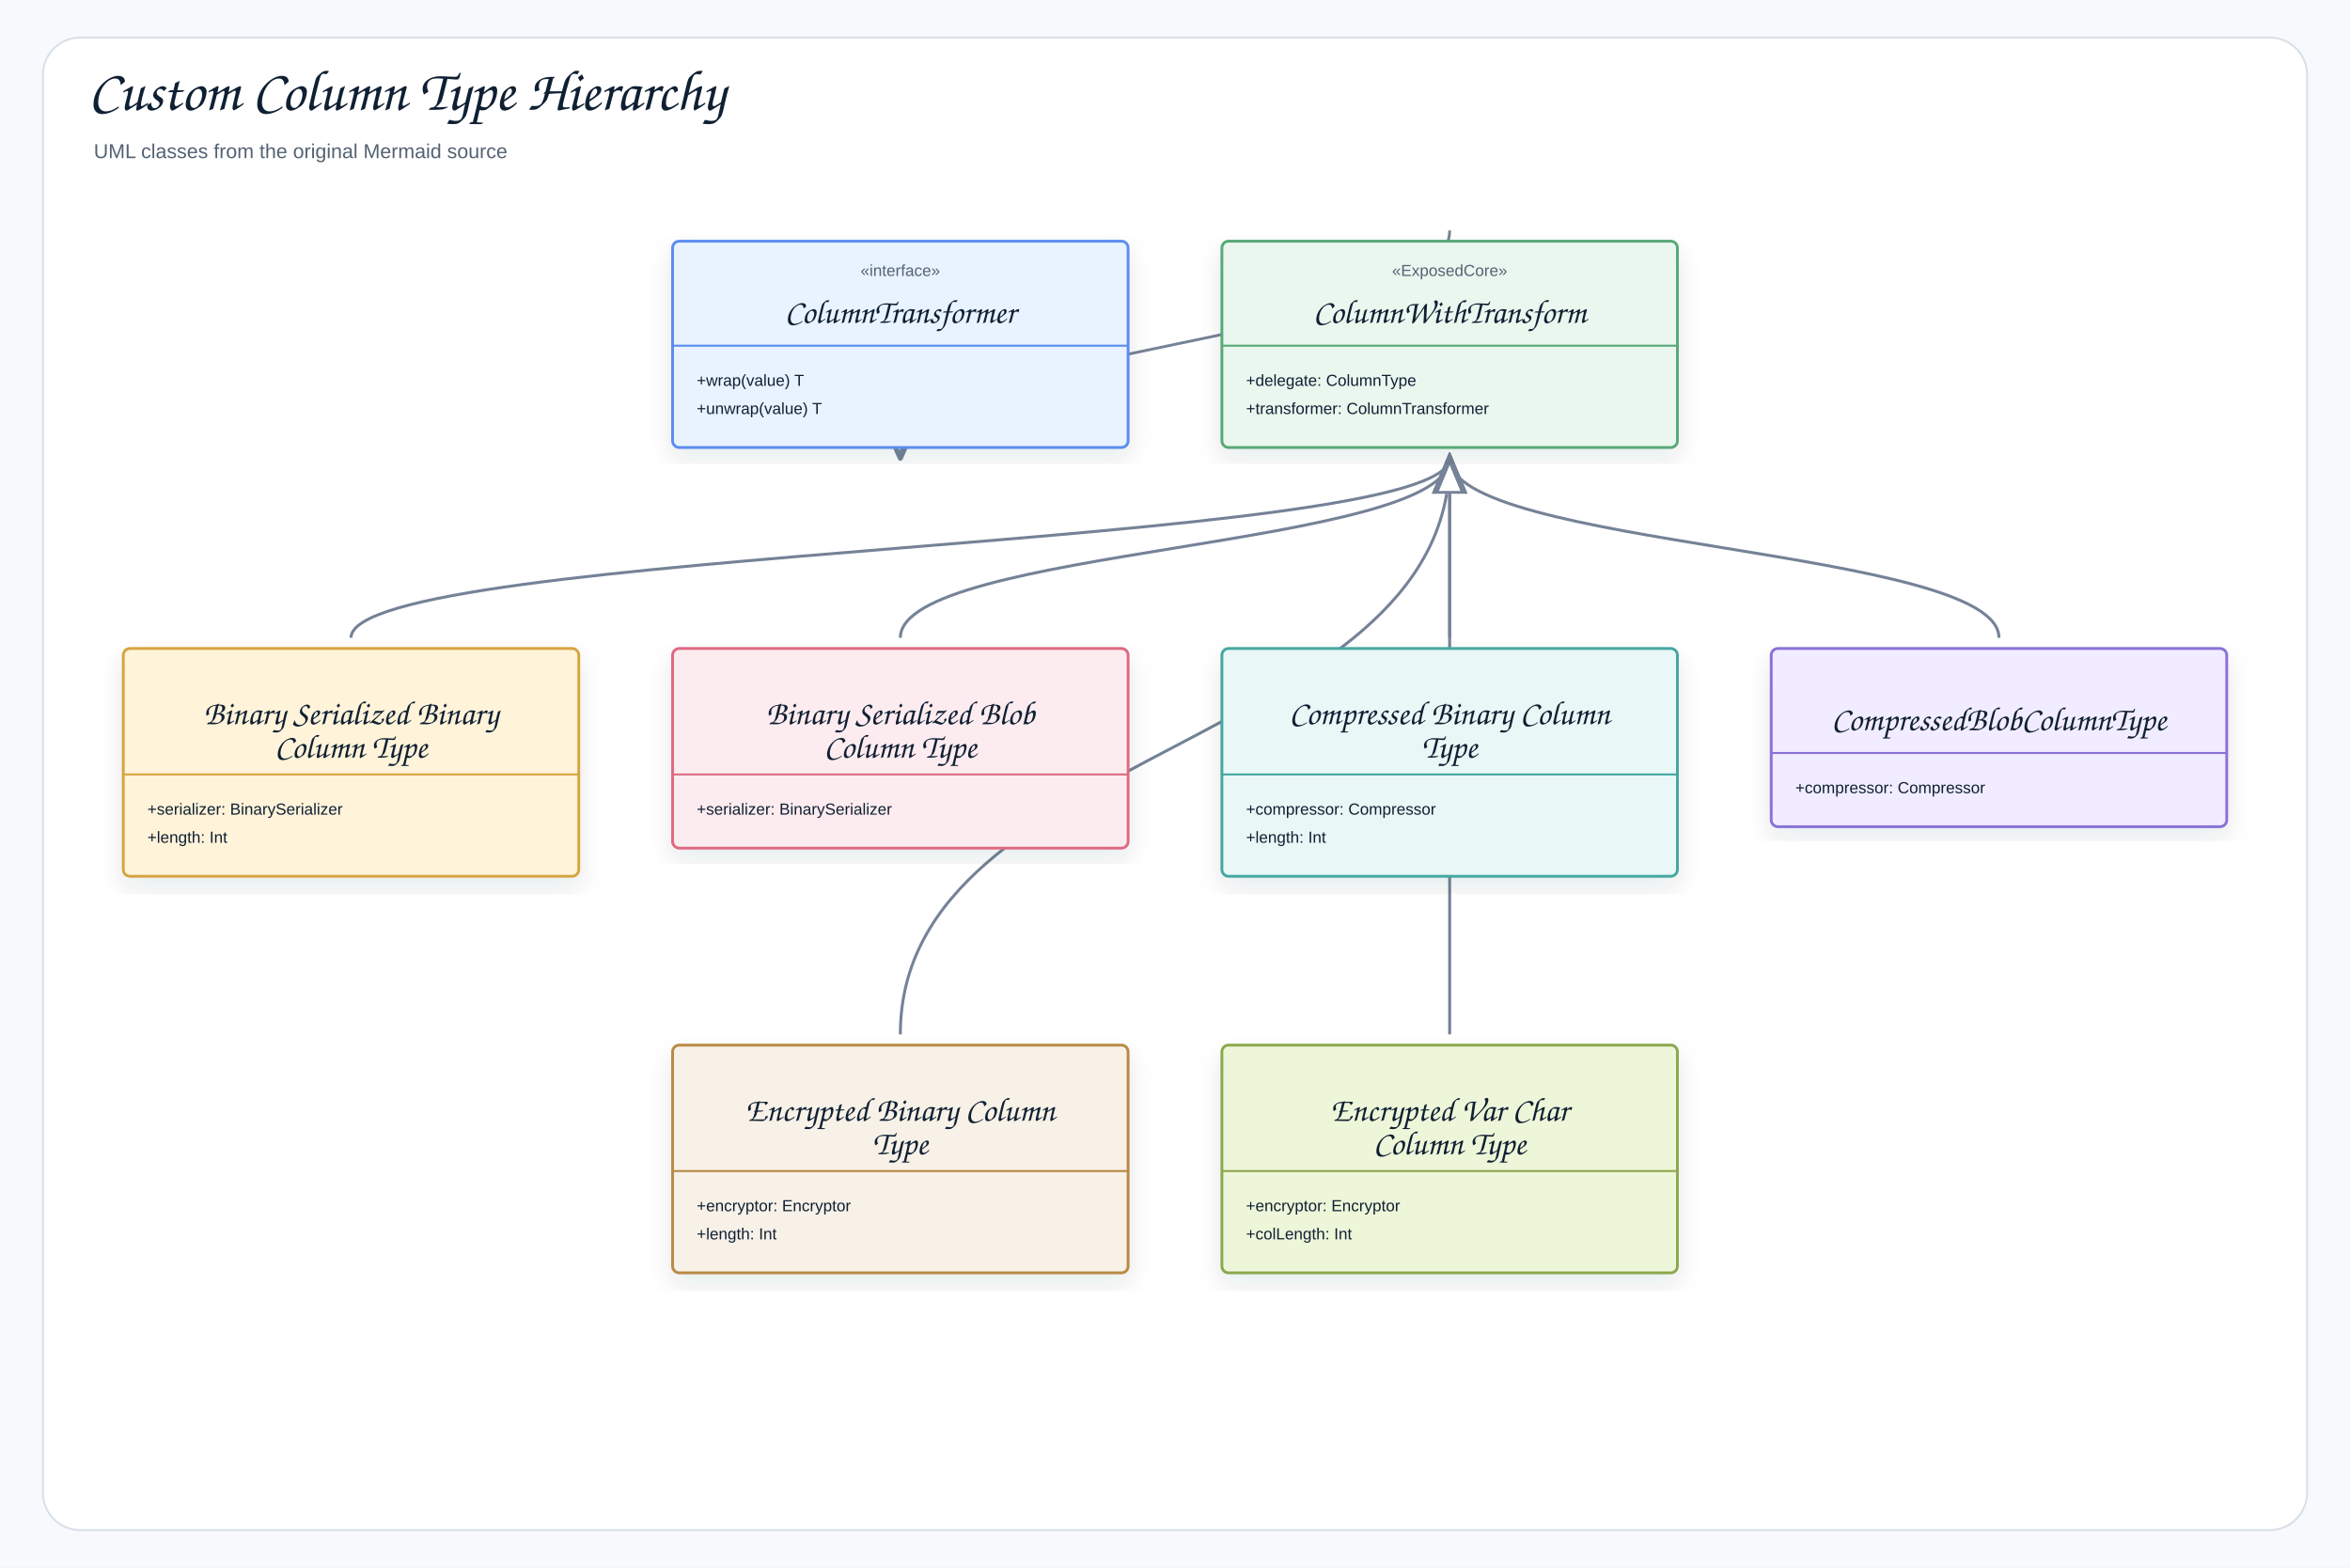
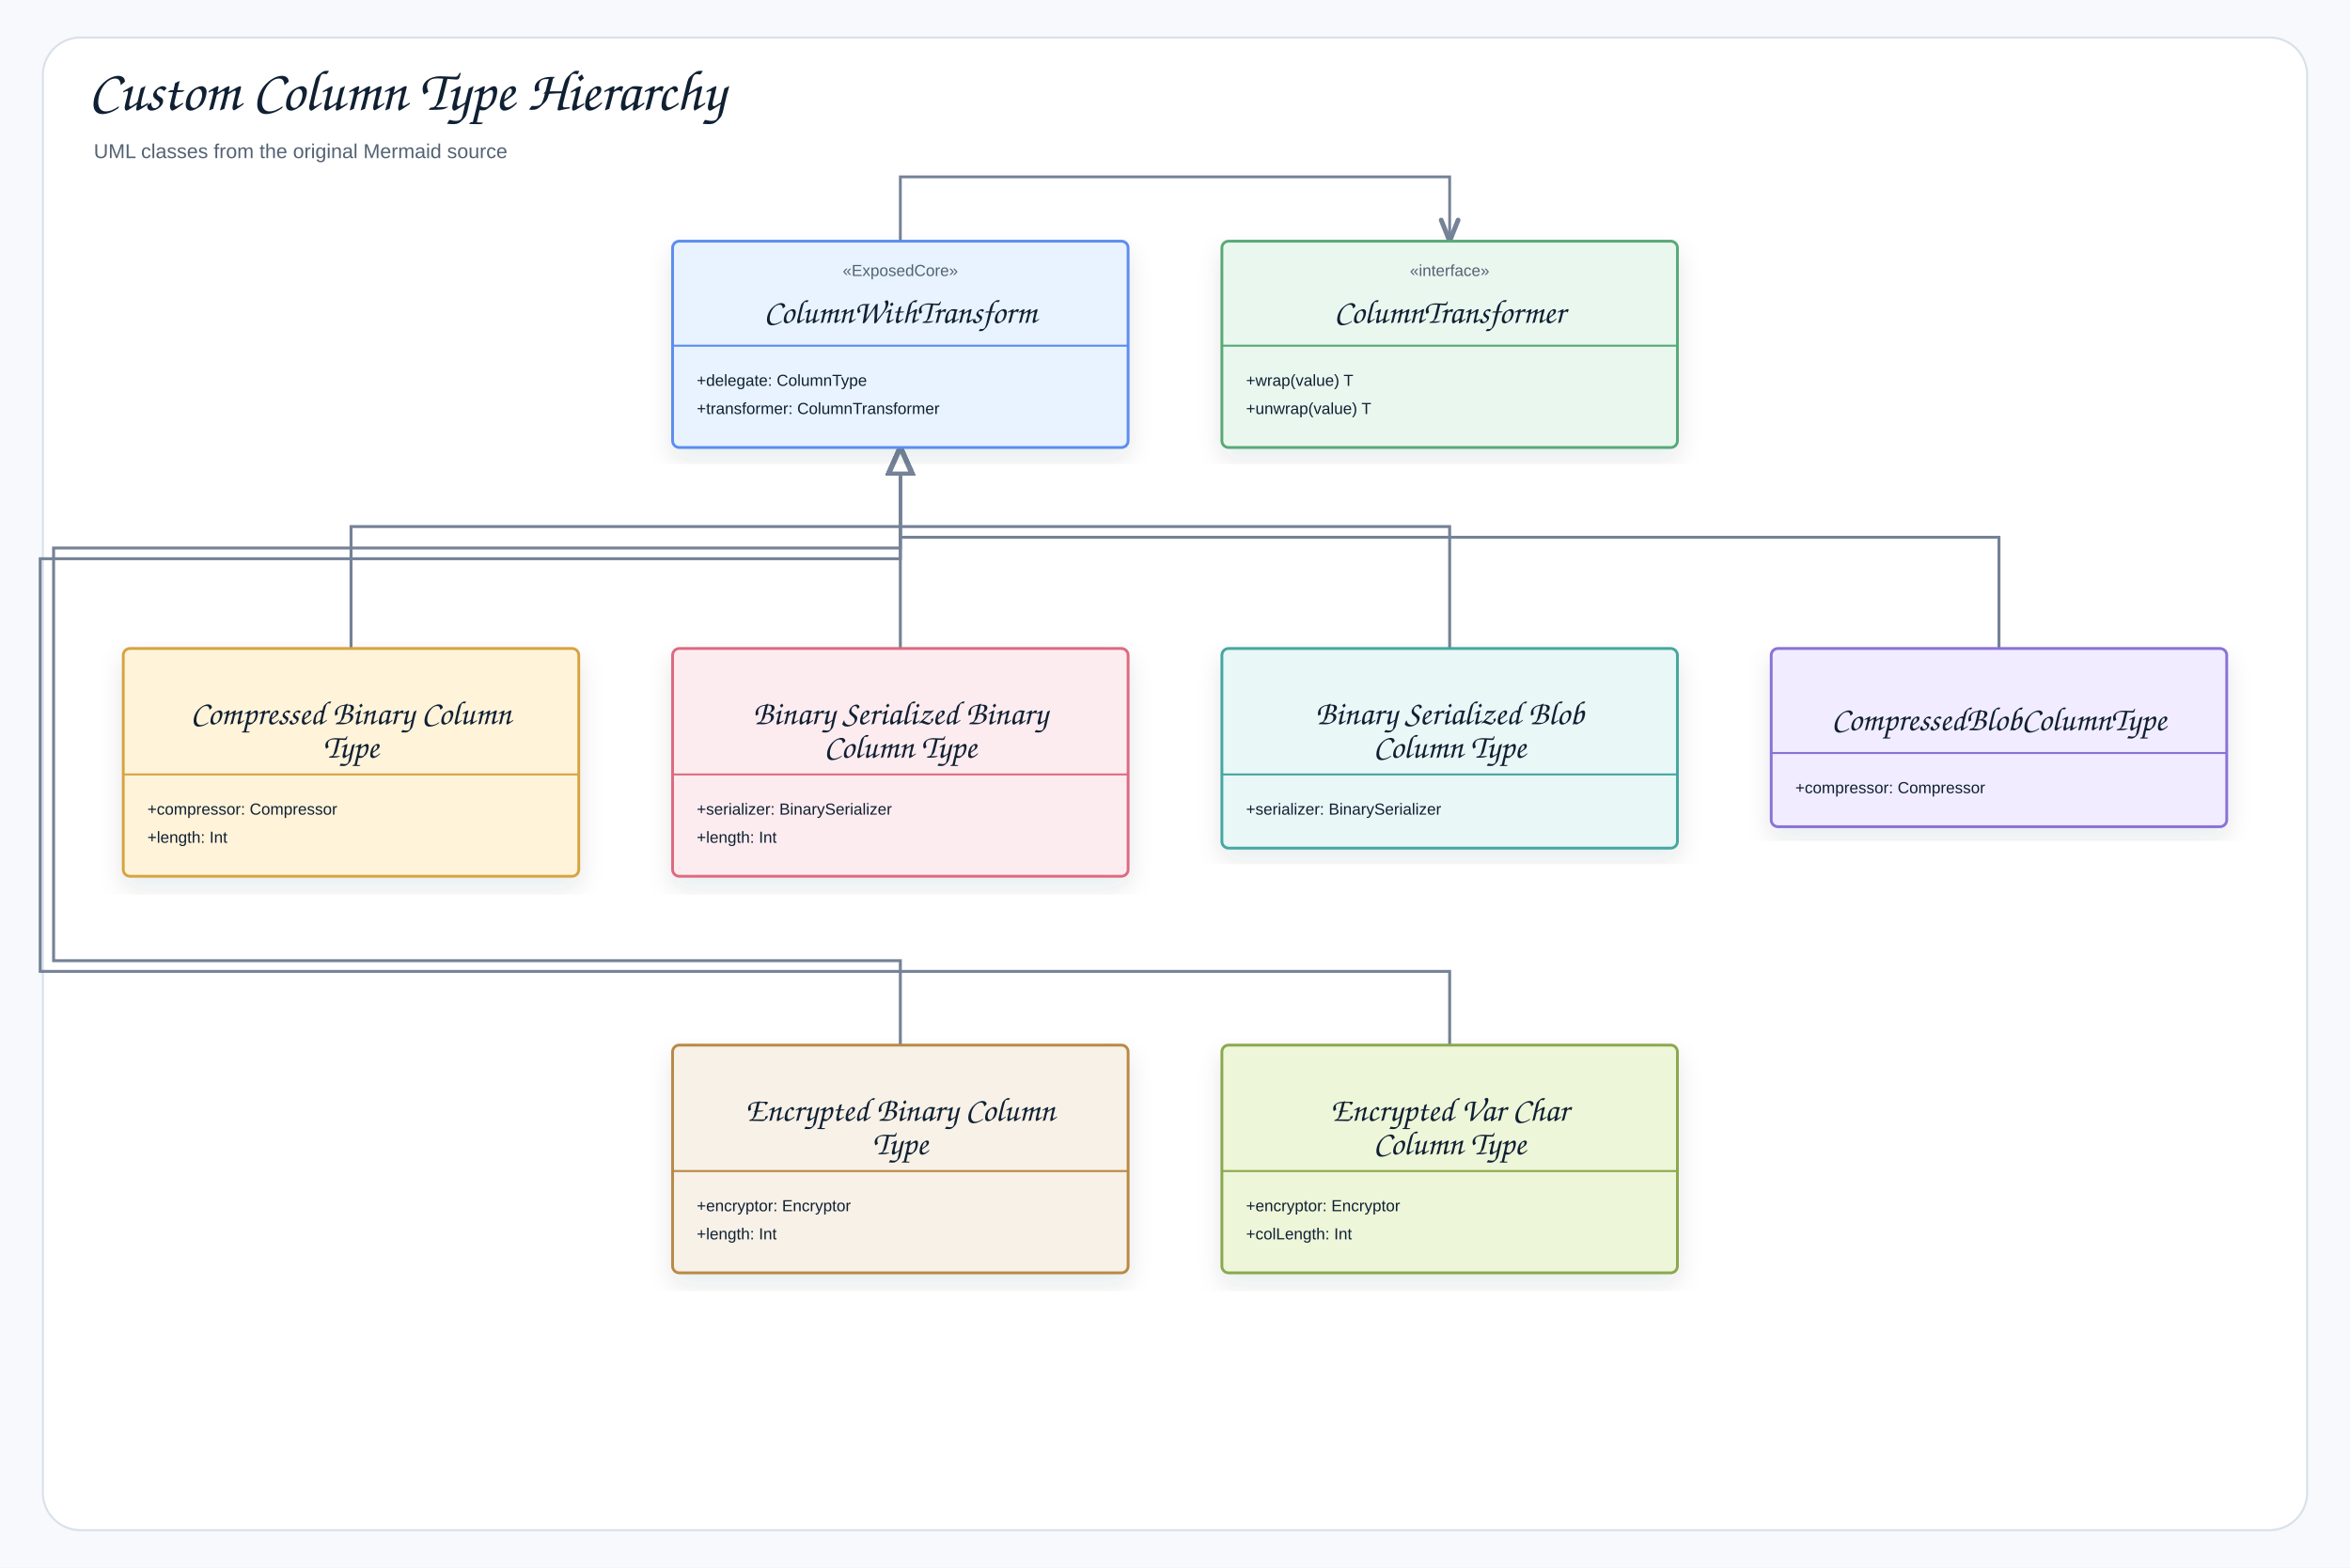
<svg xmlns="http://www.w3.org/2000/svg" width="1754" height="1170" viewBox="0 0 1754 1170" role="img" aria-label="Custom Column Type Hierarchy">
  <defs>
    <filter id="shadow" x="-8%" y="-8%" width="116%" height="116%">
      <feDropShadow dx="0" dy="8" stdDeviation="9" flood-color="#1f2937" flood-opacity="0.10" />
    </filter>
-     <marker id="openArrow" markerWidth="12" markerHeight="10" refX="10" refY="5" orient="auto" markerUnits="strokeWidth">
-       <path d="M 1 1 L 10 5 L 1 9" fill="none" stroke="#758297" stroke-width="1.8" stroke-linecap="round" stroke-linejoin="round" />
+     <marker id="openArrow" markerWidth="10" markerHeight="8" refX="8.5" refY="4" orient="auto" markerUnits="strokeWidth">
+       <path d="M 1 1 L 8.5 4 L 1 7" fill="none" stroke="#758297" stroke-width="1.7" stroke-linecap="round" stroke-linejoin="round" />
    </marker>
-     <marker id="inherit" markerWidth="14" markerHeight="12" refX="12" refY="6" orient="auto" markerUnits="strokeWidth">
-       <path d="M 0 1 L 12 6 L 0 11 Z" fill="#ffffff" stroke="#758297" stroke-width="1.8" />
+     <marker id="inherit" markerWidth="11" markerHeight="10" refX="9.5" refY="5" orient="auto" markerUnits="strokeWidth">
+       <path d="M 0.5 1 L 9.5 5 L 0.5 9 Z" fill="#ffffff" stroke="#758297" stroke-width="1.7" />
    </marker>
    <style>
    .canvas{fill:#f7f9fc}.frame{fill:#fff;stroke:#d8e0ea;stroke-width:1.5}
    .title{font-family:"Architects Daughter","Comic Sans MS","Comic Sans",cursive;font-size:43px;font-weight:400;fill:#102033}
    .subtitle{font-family:"Comic Sans MS","Comic Sans","Comic Neue",Arial,sans-serif;font-size:15px;font-weight:400;fill:#536273}
    .label{font-family:"Architects Daughter","Comic Sans MS","Comic Sans",cursive;font-size:25px;font-weight:400;fill:#102033}
    .smallLabel{font-family:"Architects Daughter","Comic Sans MS","Comic Sans",cursive;font-size:21px;font-weight:400;fill:#102033}
    .mono{font-family:"Comic Sans MS","Comic Sans","Comic Neue",Arial,sans-serif;font-size:12px;font-weight:400;fill:#102033}
    .small{font-family:"Comic Sans MS","Comic Sans","Comic Neue",Arial,sans-serif;font-size:12px;font-weight:400;fill:#536273}
    .strong{font-family:"Comic Sans MS","Comic Sans","Comic Neue",Arial,sans-serif;font-size:13px;font-weight:400;fill:#102033}
    .card{stroke-width:2.1;filter:url(#shadow)}.compartment{stroke-width:1.5;fill:none}
    .line{stroke:#758297;stroke-width:2.1;fill:none;marker-end:url(#openArrow)}
    .plainLine{stroke:#758297;stroke-width:2.1;fill:none}
    .dashed{stroke:#758297;stroke-width:2.1;stroke-dasharray:7 6;fill:none;marker-end:url(#openArrow)}
    .inheritLine{stroke:#758297;stroke-width:2.2;fill:none;marker-end:url(#inherit)}
    .implLine{stroke:#758297;stroke-width:2.2;stroke-dasharray:8 7;fill:none;marker-end:url(#inherit)}
  </style>
  </defs>
  <rect class="canvas" width="1754" height="1170" />
  <rect class="frame" x="32" y="28" width="1690" height="1114" rx="28" />
  <text class="title" x="66" y="82">Custom Column Type Hierarchy</text>
  <text class="subtitle" x="70" y="118">UML classes from the original Mermaid source</text>
-   <path class="line" d="M1082 172 C1082 257 672 257 672 342" />
-   <path class="inheritLine" d="M672 476 C672 409 1082 409 1082 342" />
-   <path class="inheritLine" d="M262 476 C262 409 1082 409 1082 342" />
-   <path class="inheritLine" d="M1082 772 C1082 557 1082 557 1082 342" />
-   <path class="inheritLine" d="M672 772 C672 557 1082 557 1082 342" />
-   <path class="inheritLine" d="M1492 476 C1492 409 1082 409 1082 342" />
-   <path class="inheritLine" d="M1082 476 C1082 409 1082 409 1082 342" />
+   <path class="line" d="M672 334 L672 132 L1082 132 L1082 180" />
+   <path class="inheritLine" d="M1082 484 L1082 393 L672 393 L672 334" />
+   <path class="inheritLine" d="M672 484 L672 334" />
+   <path class="inheritLine" d="M1082 780 L1082 725 L30 725 L30 417 L672 417 L672 334" />
+   <path class="inheritLine" d="M672 780 L672 717 L40 717 L40 409 L672 409 L672 334" />
+   <path class="inheritLine" d="M1492 484 L1492 401 L672 401 L672 334" />
+   <path class="inheritLine" d="M262 484 L262 393 L672 393 L672 334" />
  <g transform="translate(502,180)">
    <rect class="card" x="0" y="0" width="340" height="154" rx="5" fill="#E8F3FF" stroke="#5B8DEF" />
    <line class="compartment" x1="0" y1="78" x2="340" y2="78" stroke="#5B8DEF" />
+     <text class="small" x="170" y="26" text-anchor="middle">«ExposedCore»</text>
+     <text class="label" x="170" y="61" text-anchor="middle">ColumnWithTransform</text>
+     <text class="mono" x="18" y="108">+delegate: ColumnType</text>
+     <text class="mono" x="18" y="129">+transformer: ColumnTransformer</text>
+   </g>
+   <g transform="translate(912,180)">
+     <rect class="card" x="0" y="0" width="340" height="154" rx="5" fill="#EAF7EF" stroke="#58A978" />
+     <line class="compartment" x1="0" y1="78" x2="340" y2="78" stroke="#58A978" />
    <text class="small" x="170" y="26" text-anchor="middle">«interface»</text>
    <text class="label" x="170" y="61" text-anchor="middle">ColumnTransformer</text>
    <text class="mono" x="18" y="108">+wrap(value) T</text>
    <text class="mono" x="18" y="129">+unwrap(value) T</text>
  </g>
-   <g transform="translate(912,180)">
-     <rect class="card" x="0" y="0" width="340" height="154" rx="5" fill="#EAF7EF" stroke="#58A978" />
-     <line class="compartment" x1="0" y1="78" x2="340" y2="78" stroke="#58A978" />
-     <text class="small" x="170" y="26" text-anchor="middle">«ExposedCore»</text>
-     <text class="label" x="170" y="61" text-anchor="middle">ColumnWithTransform</text>
-     <text class="mono" x="18" y="108">+delegate: ColumnType</text>
-     <text class="mono" x="18" y="129">+transformer: ColumnTransformer</text>
-   </g>
  <g transform="translate(92,484)">
    <rect class="card" x="0" y="0" width="340" height="170" rx="5" fill="#FFF3D9" stroke="#D6A441" />
    <line class="compartment" x1="0" y1="94" x2="340" y2="94" stroke="#D6A441" />
+     <text class="small" x="170" y="26" text-anchor="middle" />
+     <text class="label" x="170" y="56.5" text-anchor="middle">Compressed Binary Column</text>
+     <text class="label" x="170" y="81.5" text-anchor="middle">Type</text>
+     <text class="mono" x="18" y="124">+compressor: Compressor</text>
+     <text class="mono" x="18" y="145">+length: Int</text>
+   </g>
+   <g transform="translate(502,484)">
+     <rect class="card" x="0" y="0" width="340" height="170" rx="5" fill="#FDECEF" stroke="#DC6B82" />
+     <line class="compartment" x1="0" y1="94" x2="340" y2="94" stroke="#DC6B82" />
    <text class="small" x="170" y="26" text-anchor="middle" />
    <text class="label" x="170" y="56.5" text-anchor="middle">Binary Serialized Binary</text>
    <text class="label" x="170" y="81.5" text-anchor="middle">Column Type</text>
    <text class="mono" x="18" y="124">+serializer: BinarySerializer</text>
    <text class="mono" x="18" y="145">+length: Int</text>
  </g>
-   <g transform="translate(502,484)">
-     <rect class="card" x="0" y="0" width="340" height="149" rx="5" fill="#FDECEF" stroke="#DC6B82" />
-     <line class="compartment" x1="0" y1="94" x2="340" y2="94" stroke="#DC6B82" />
+   <g transform="translate(912,484)">
+     <rect class="card" x="0" y="0" width="340" height="149" rx="5" fill="#E9F7F6" stroke="#45A7A1" />
+     <line class="compartment" x1="0" y1="94" x2="340" y2="94" stroke="#45A7A1" />
    <text class="small" x="170" y="26" text-anchor="middle" />
    <text class="label" x="170" y="56.5" text-anchor="middle">Binary Serialized Blob</text>
    <text class="label" x="170" y="81.5" text-anchor="middle">Column Type</text>
    <text class="mono" x="18" y="124">+serializer: BinarySerializer</text>
-   </g>
-   <g transform="translate(912,484)">
-     <rect class="card" x="0" y="0" width="340" height="170" rx="5" fill="#E9F7F6" stroke="#45A7A1" />
-     <line class="compartment" x1="0" y1="94" x2="340" y2="94" stroke="#45A7A1" />
-     <text class="small" x="170" y="26" text-anchor="middle" />
-     <text class="label" x="170" y="56.5" text-anchor="middle">Compressed Binary Column</text>
-     <text class="label" x="170" y="81.5" text-anchor="middle">Type</text>
-     <text class="mono" x="18" y="124">+compressor: Compressor</text>
-     <text class="mono" x="18" y="145">+length: Int</text>
  </g>
  <g transform="translate(1322,484)">
    <rect class="card" x="0" y="0" width="340" height="133" rx="5" fill="#F1ECFF" stroke="#8A72D6" />
    <line class="compartment" x1="0" y1="78" x2="340" y2="78" stroke="#8A72D6" />
    <text class="small" x="170" y="26" text-anchor="middle" />
    <text class="label" x="170" y="61" text-anchor="middle">CompressedBlobColumnType</text>
    <text class="mono" x="18" y="108">+compressor: Compressor</text>
  </g>
  <g transform="translate(502,780)">
    <rect class="card" x="0" y="0" width="340" height="170" rx="5" fill="#F7F1E7" stroke="#B88A44" />
    <line class="compartment" x1="0" y1="94" x2="340" y2="94" stroke="#B88A44" />
    <text class="small" x="170" y="26" text-anchor="middle" />
    <text class="label" x="170" y="56.5" text-anchor="middle">Encrypted Binary Column</text>
    <text class="label" x="170" y="81.5" text-anchor="middle">Type</text>
    <text class="mono" x="18" y="124">+encryptor: Encryptor</text>
    <text class="mono" x="18" y="145">+length: Int</text>
  </g>
  <g transform="translate(912,780)">
    <rect class="card" x="0" y="0" width="340" height="170" rx="5" fill="#EEF6D9" stroke="#8BA84D" />
    <line class="compartment" x1="0" y1="94" x2="340" y2="94" stroke="#8BA84D" />
    <text class="small" x="170" y="26" text-anchor="middle" />
    <text class="label" x="170" y="56.5" text-anchor="middle">Encrypted Var Char</text>
    <text class="label" x="170" y="81.5" text-anchor="middle">Column Type</text>
    <text class="mono" x="18" y="124">+encryptor: Encryptor</text>
    <text class="mono" x="18" y="145">+colLength: Int</text>
  </g>
</svg>
